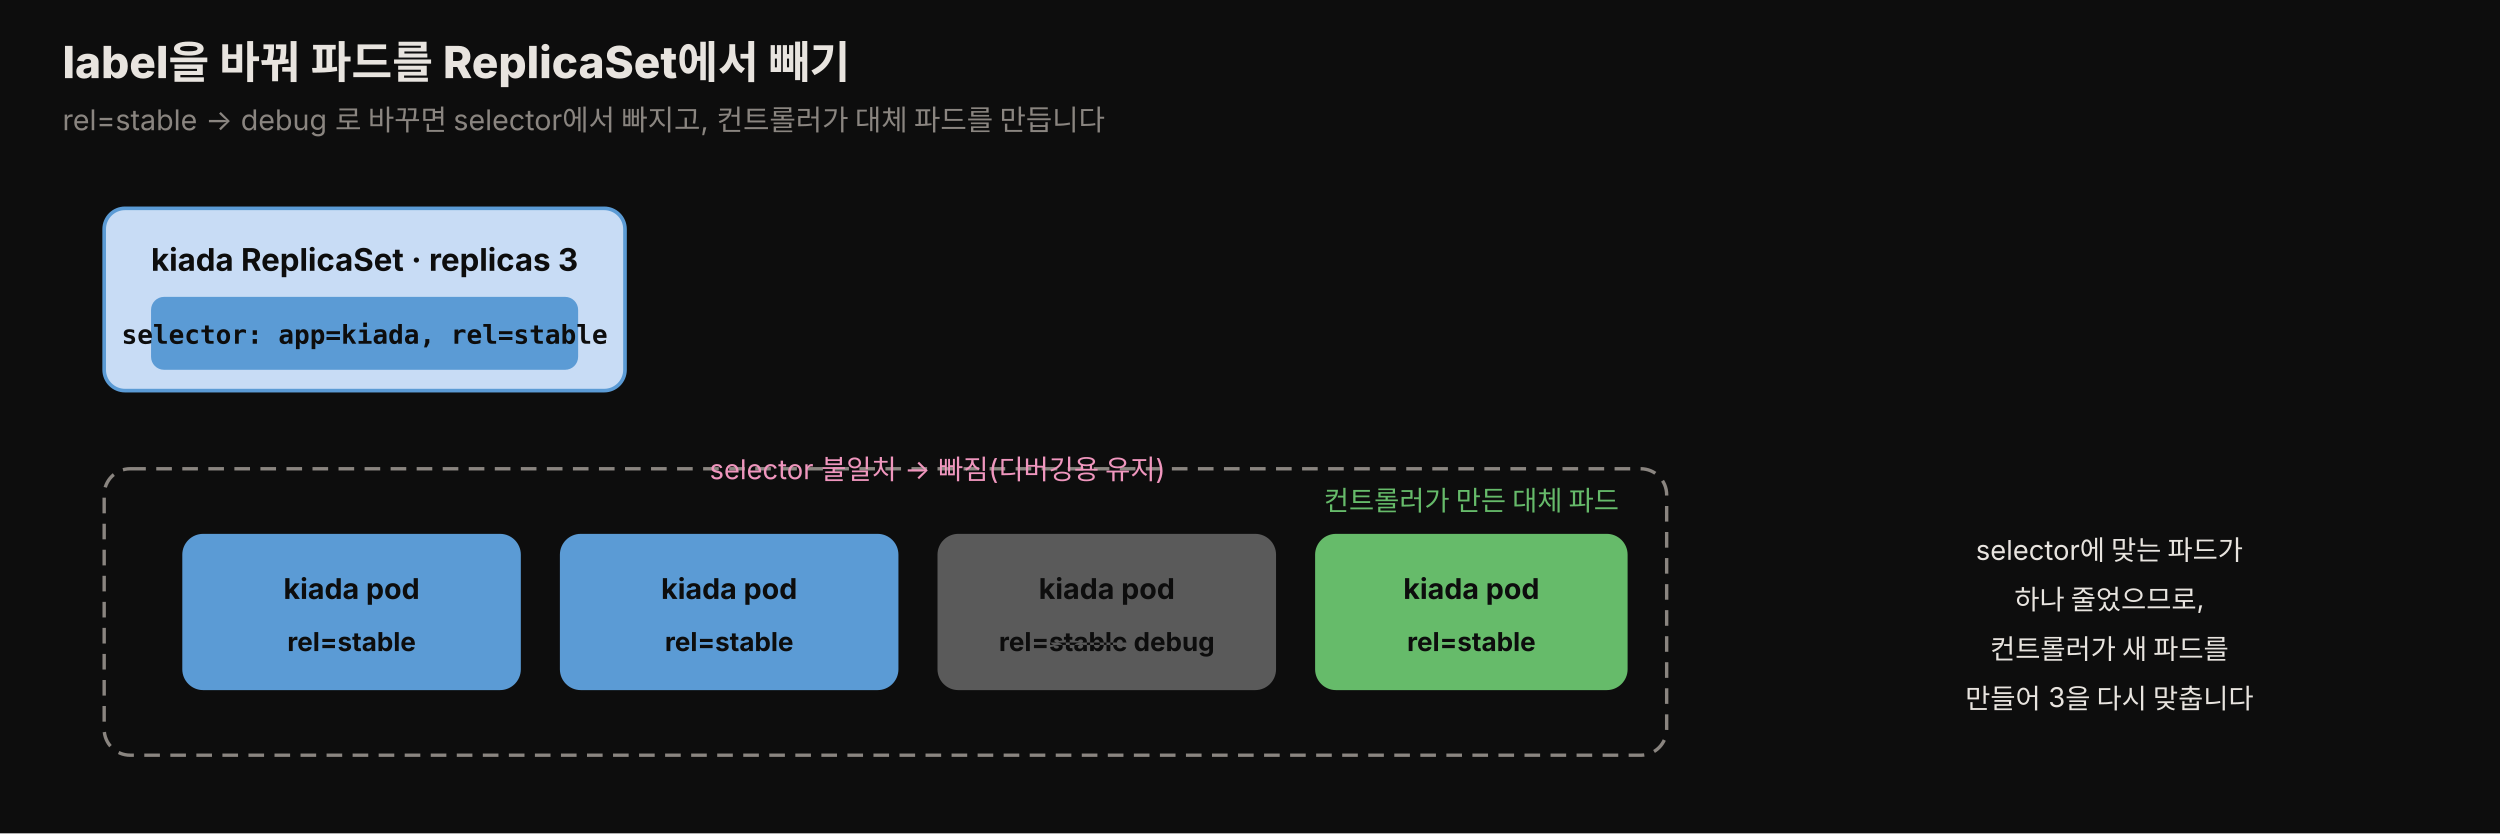
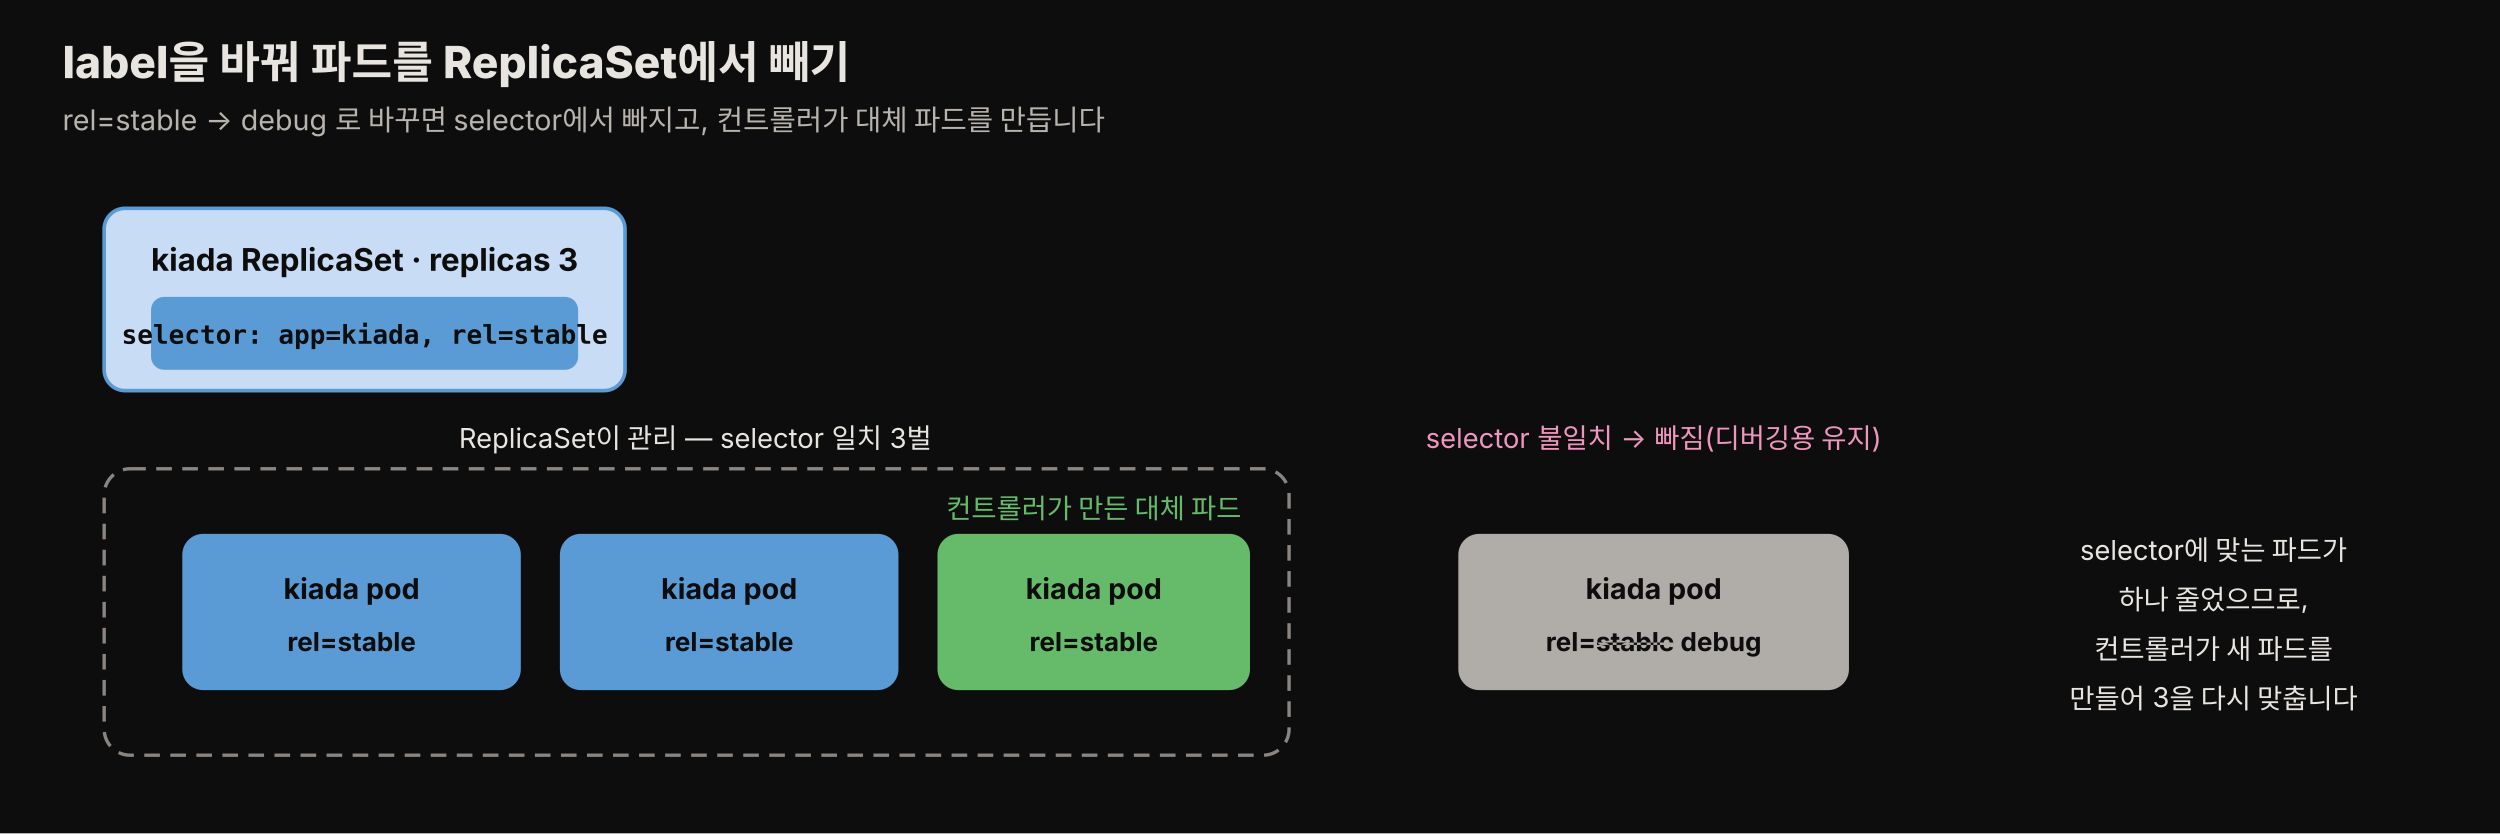
<svg xmlns="http://www.w3.org/2000/svg" viewBox="0 0 960 320" width="100%" role="img" font-family="'Pretendard', -apple-system, 'Noto Sans KR', sans-serif">
  <defs>
    <style>
      .title { font-size: 17px; font-weight: 800; fill: #e8e4df; }
-       .sub   { font-size: 11px; fill: rgb(138,133,128); }
+       .sub   { font-size: 11px; fill: #b8b3ad; }
      .rs    { font-size: 12px; font-weight: 700; fill: #0d0d0d; }
      .sel   { font-size: 10px; font-weight: 700; fill: #0d0d0d; font-family: 'JetBrains Mono', monospace; }
      .pod   { font-size: 11px; font-weight: 700; fill: #0d0d0d; }
      .lblk  { font-size: 10px; font-weight: 700; fill: #0d0d0d; }
      .note  { font-size: 10.5px; fill: #e8e4df; }
      .out   { font-size: 10.5px; fill: rgb(240,150,190); }
      .new   { font-size: 10.5px; fill: rgb(102,187,106); }
    </style>
  </defs>
  <rect x="0" y="0" width="960" height="320" fill="#0d0d0d" />
  <text x="24" y="30" class="title">label을 바꿔 파드를 ReplicaSet에서 빼기</text>
  <text x="24" y="50" class="sub">rel=stable → debug 로 바꾸면 selector에서 빠지고, 컨트롤러가 대체 파드를 만듭니다</text>
  <rect x="40" y="80" width="200" height="70" rx="8" fill="rgb(200,220,245)" stroke="rgb(91,155,213)" stroke-width="1.4" />
  <text x="140" y="104" class="rs" text-anchor="middle">kiada ReplicaSet · replicas 3</text>
  <rect x="58" y="114" width="164" height="28" rx="5" fill="rgb(91,155,213)" />
  <text x="140" y="132" class="sel" text-anchor="middle">selector: app=kiada, rel=stable</text>
-   <rect x="40" y="180" width="600" height="110" rx="10" fill="none" stroke="rgb(138,133,128)" stroke-width="1.3" stroke-dasharray="6 4" />
+   <rect x="40" y="180" width="455" height="110" rx="10" fill="none" stroke="rgb(138,133,128)" stroke-width="1.3" stroke-dasharray="6 4" />
+   <text x="267" y="172" class="note" text-anchor="middle" fill="rgb(138,133,128)">ReplicaSet이 관리 — selector 일치 3벌</text>
  <rect x="70" y="205" width="130" height="60" rx="8" fill="rgb(91,155,213)" />
  <text x="135" y="230" class="pod" text-anchor="middle">kiada pod</text>
  <text x="135" y="250" class="lblk" text-anchor="middle">rel=stable</text>
  <rect x="215" y="205" width="130" height="60" rx="8" fill="rgb(91,155,213)" />
  <text x="280" y="230" class="pod" text-anchor="middle">kiada pod</text>
  <text x="280" y="250" class="lblk" text-anchor="middle">rel=stable</text>
-   <rect x="360" y="205" width="130" height="60" rx="8" fill="rgb(90,90,90)" />
-   <text x="425" y="230" class="pod" text-anchor="middle" fill="#e8e4df">kiada pod</text>
-   <text x="425" y="250" class="lblk" text-anchor="middle" fill="#e8e4df">rel=<tspan text-decoration="line-through">stable</tspan> debug</text>
-   <text x="360" y="184" class="out" text-anchor="middle">selector 불일치 → 빠짐(디버깅용 유지)</text>
-   <rect x="505" y="205" width="120" height="60" rx="8" fill="rgb(102,187,106)" />
-   <text x="565" y="230" class="pod" text-anchor="middle">kiada pod</text>
-   <text x="565" y="250" class="lblk" text-anchor="middle">rel=stable</text>
-   <text x="565" y="196" class="new" text-anchor="middle">컨트롤러가 만든 대체 파드</text>
-   <text x="810" y="215" class="note" text-anchor="middle">selector에 맞는 파드가</text>
-   <text x="810" y="234" class="note" text-anchor="middle">하나 줄었으므로,</text>
-   <text x="810" y="253" class="note" text-anchor="middle">컨트롤러가 새 파드를</text>
-   <text x="810" y="272" class="note" text-anchor="middle">만들어 3을 다시 맞춥니다</text>
+   <rect x="360" y="205" width="120" height="60" rx="8" fill="rgb(102,187,106)" />
+   <text x="420" y="230" class="pod" text-anchor="middle">kiada pod</text>
+   <text x="420" y="250" class="lblk" text-anchor="middle">rel=stable</text>
+   <text x="420" y="199" class="new" text-anchor="middle">컨트롤러가 만든 대체 파드</text>
+   <rect x="560" y="205" width="150" height="60" rx="8" fill="rgb(176,172,167)" />
+   <text x="635" y="230" class="pod" text-anchor="middle">kiada pod</text>
+   <text x="635" y="250" class="lblk" text-anchor="middle">rel=<tspan text-decoration="line-through">stable</tspan> debug</text>
+   <text x="635" y="172" class="out" text-anchor="middle">selector 불일치 → 빠짐(디버깅용 유지)</text>
+   <text x="850" y="215" class="note" text-anchor="middle">selector에 맞는 파드가</text>
+   <text x="850" y="234" class="note" text-anchor="middle">하나 줄었으므로,</text>
+   <text x="850" y="253" class="note" text-anchor="middle">컨트롤러가 새 파드를</text>
+   <text x="850" y="272" class="note" text-anchor="middle">만들어 3을 다시 맞춥니다</text>
</svg>
